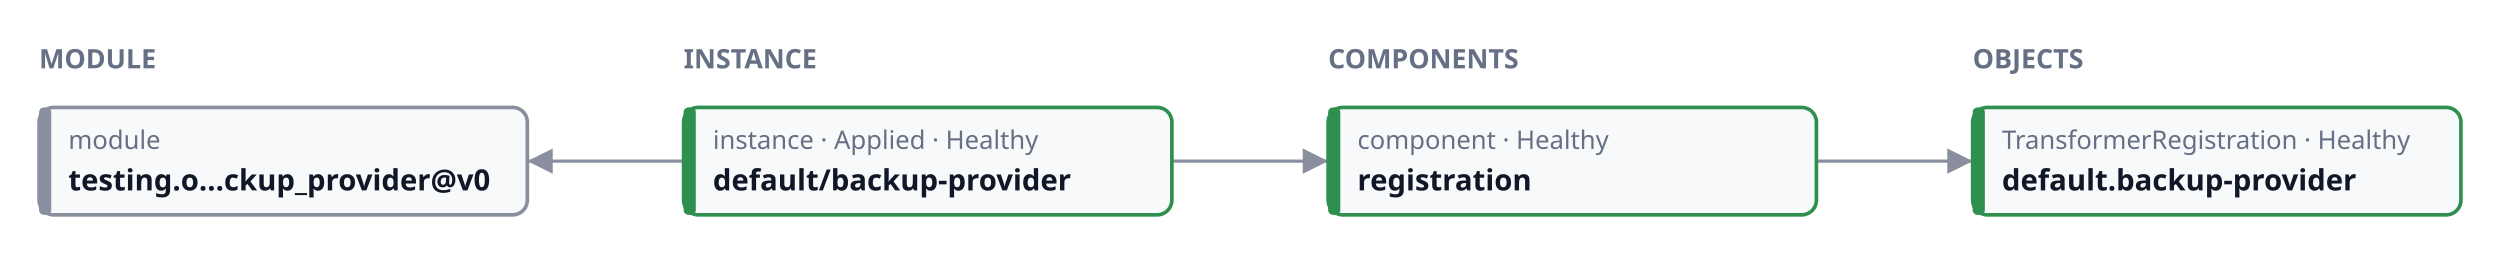
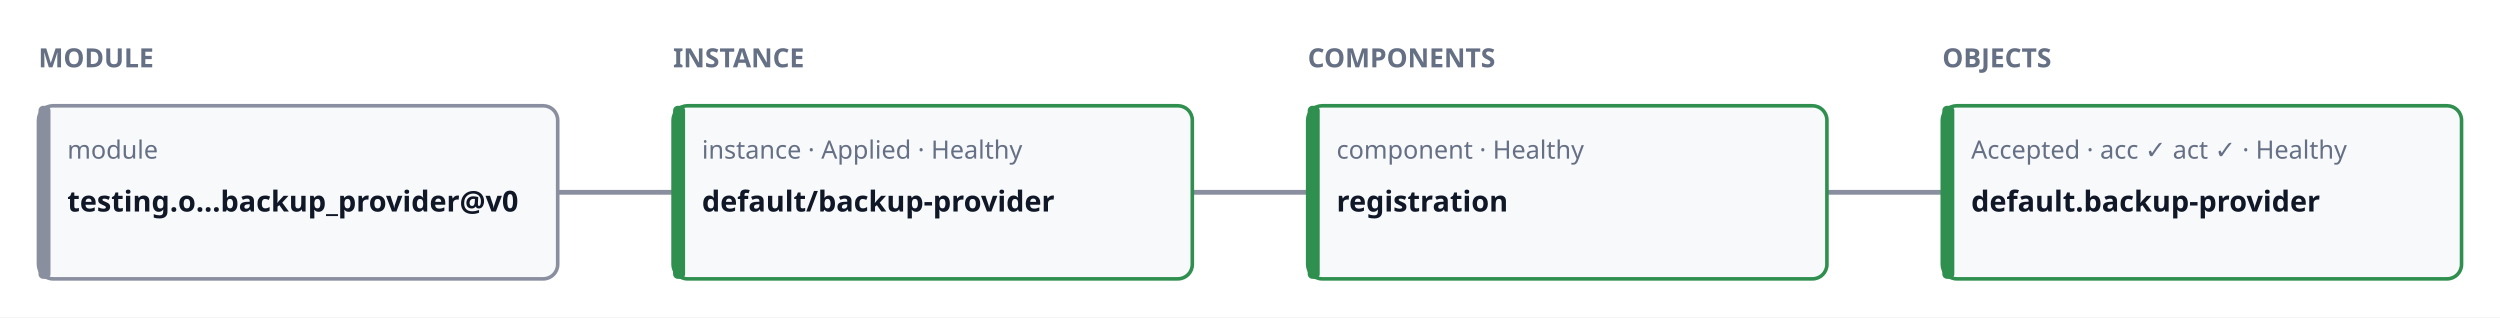
- <svg xmlns="http://www.w3.org/2000/svg" width="1024" height="104" viewBox="0 0 1024 104" font-family="sans-serif" font-size="12" role="img" aria-label="instance graph of mi:default/backup-provider">
-   <defs>
-     <marker id="arrow" viewBox="0 0 8 8" refX="8" refY="4" markerWidth="8" markerHeight="8" orient="auto">
-       <path d="M0 0L8 4L0 8z" fill="#8a8fa0" />
-     </marker>
-   </defs>
-   <rect width="1024" height="104" fill="#ffffff" />
+ <svg xmlns="http://www.w3.org/2000/svg" width="1040" height="132" viewBox="0 0 1040 132" font-family="sans-serif" font-size="12" role="img" aria-label="instance graph of mi:default/backup-provider">
+   <rect width="1040" height="132" fill="#ffffff" />
  <text x="16" y="28" fill="#667085" font-size="11" font-weight="bold">MODULE</text>
  <text x="280" y="28" fill="#667085" font-size="11" font-weight="bold">INSTANCE</text>
  <text x="544" y="28" fill="#667085" font-size="11" font-weight="bold">COMPONENTS</text>
  <text x="808" y="28" fill="#667085" font-size="11" font-weight="bold">OBJECTS</text>
-   <path d="M480 66 C512 66 512 66 544 66" fill="none" stroke="#8a8fa0" stroke-width="1.3" marker-end="url(#arrow)" />
-   <path d="M280 66 C248 66 248 66 216 66" fill="none" stroke="#8a8fa0" stroke-width="1.3" marker-end="url(#arrow)" />
-   <path d="M744 66 C776 66 776 66 808 66" fill="none" stroke="#8a8fa0" stroke-width="1.3" marker-end="url(#arrow)" />
+   <path d="M496 80 H520 V80 H544" fill="none" stroke="#8a8fa0" stroke-width="2" />
+   <path d="M280 80 H256 V80 H232" fill="none" stroke="#8a8fa0" stroke-width="2" />
+   <path d="M760 80 H784 V80 H808" fill="none" stroke="#8a8fa0" stroke-width="2" />
  <g transform="translate(16 44)">
-     <rect width="200" height="44" rx="6" fill="#f8f9fb" stroke="#8a8fa0" stroke-width="1.5" />
-     <rect width="5" height="44" rx="2" fill="#8a8fa0" />
-     <text x="12" y="17" fill="#667085" font-size="10.5">module</text>
-     <text x="12" y="34" fill="#101828" font-weight="bold">testing.o…ckup_provider@v0</text>
+     <rect width="216" height="72" rx="6" fill="#f8f9fb" stroke="#8a8fa0" stroke-width="1.5" />
+     <rect width="5" height="72" rx="2" fill="#8a8fa0" />
+     <text x="12" y="22" fill="#667085" font-size="10.5">module</text>
+     <text x="12" y="44" fill="#101828" font-weight="bold">testing.o…backup_provider@v0</text>
  </g>
  <g transform="translate(280 44)">
-     <rect width="200" height="44" rx="6" fill="#f8f9fb" stroke="#2f8f4e" stroke-width="1.5" />
-     <rect width="5" height="44" rx="2" fill="#2f8f4e" />
-     <text x="12" y="17" fill="#667085" font-size="10.5">instance · Applied · Healthy</text>
-     <text x="12" y="34" fill="#101828" font-weight="bold">default/backup-provider</text>
+     <rect width="216" height="72" rx="6" fill="#f8f9fb" stroke="#2f8f4e" stroke-width="1.5" />
+     <rect width="5" height="72" rx="2" fill="#2f8f4e" />
+     <text x="12" y="22" fill="#667085" font-size="10.5">instance · Applied · Healthy</text>
+     <text x="12" y="44" fill="#101828" font-weight="bold">default/backup-provider</text>
  </g>
  <g transform="translate(544 44)">
-     <rect width="200" height="44" rx="6" fill="#f8f9fb" stroke="#2f8f4e" stroke-width="1.5" />
-     <rect width="5" height="44" rx="2" fill="#2f8f4e" />
-     <text x="12" y="17" fill="#667085" font-size="10.5">component · Healthy</text>
-     <text x="12" y="34" fill="#101828" font-weight="bold">registration</text>
+     <rect width="216" height="72" rx="6" fill="#f8f9fb" stroke="#2f8f4e" stroke-width="1.5" />
+     <rect width="5" height="72" rx="2" fill="#2f8f4e" />
+     <text x="12" y="22" fill="#667085" font-size="10.5">component · Healthy</text>
+     <text x="12" y="44" fill="#101828" font-weight="bold">registration</text>
  </g>
  <g transform="translate(808 44)">
-     <rect width="200" height="44" rx="6" fill="#f8f9fb" stroke="#2f8f4e" stroke-width="1.5" />
-     <rect width="5" height="44" rx="2" fill="#2f8f4e" />
-     <text x="12" y="17" fill="#667085" font-size="10.5">TransformerRegistration · Healthy</text>
-     <text x="12" y="34" fill="#101828" font-weight="bold">default.backup-provider</text>
+     <rect width="216" height="72" rx="6" fill="#f8f9fb" stroke="#2f8f4e" stroke-width="1.5" />
+     <rect width="5" height="72" rx="2" fill="#2f8f4e" />
+     <text x="12" y="22" fill="#667085" font-size="10.5">Accepted · acc ✓ act ✓ · Healthy</text>
+     <text x="12" y="44" fill="#101828" font-weight="bold">default.backup-provider</text>
  </g>
</svg>
